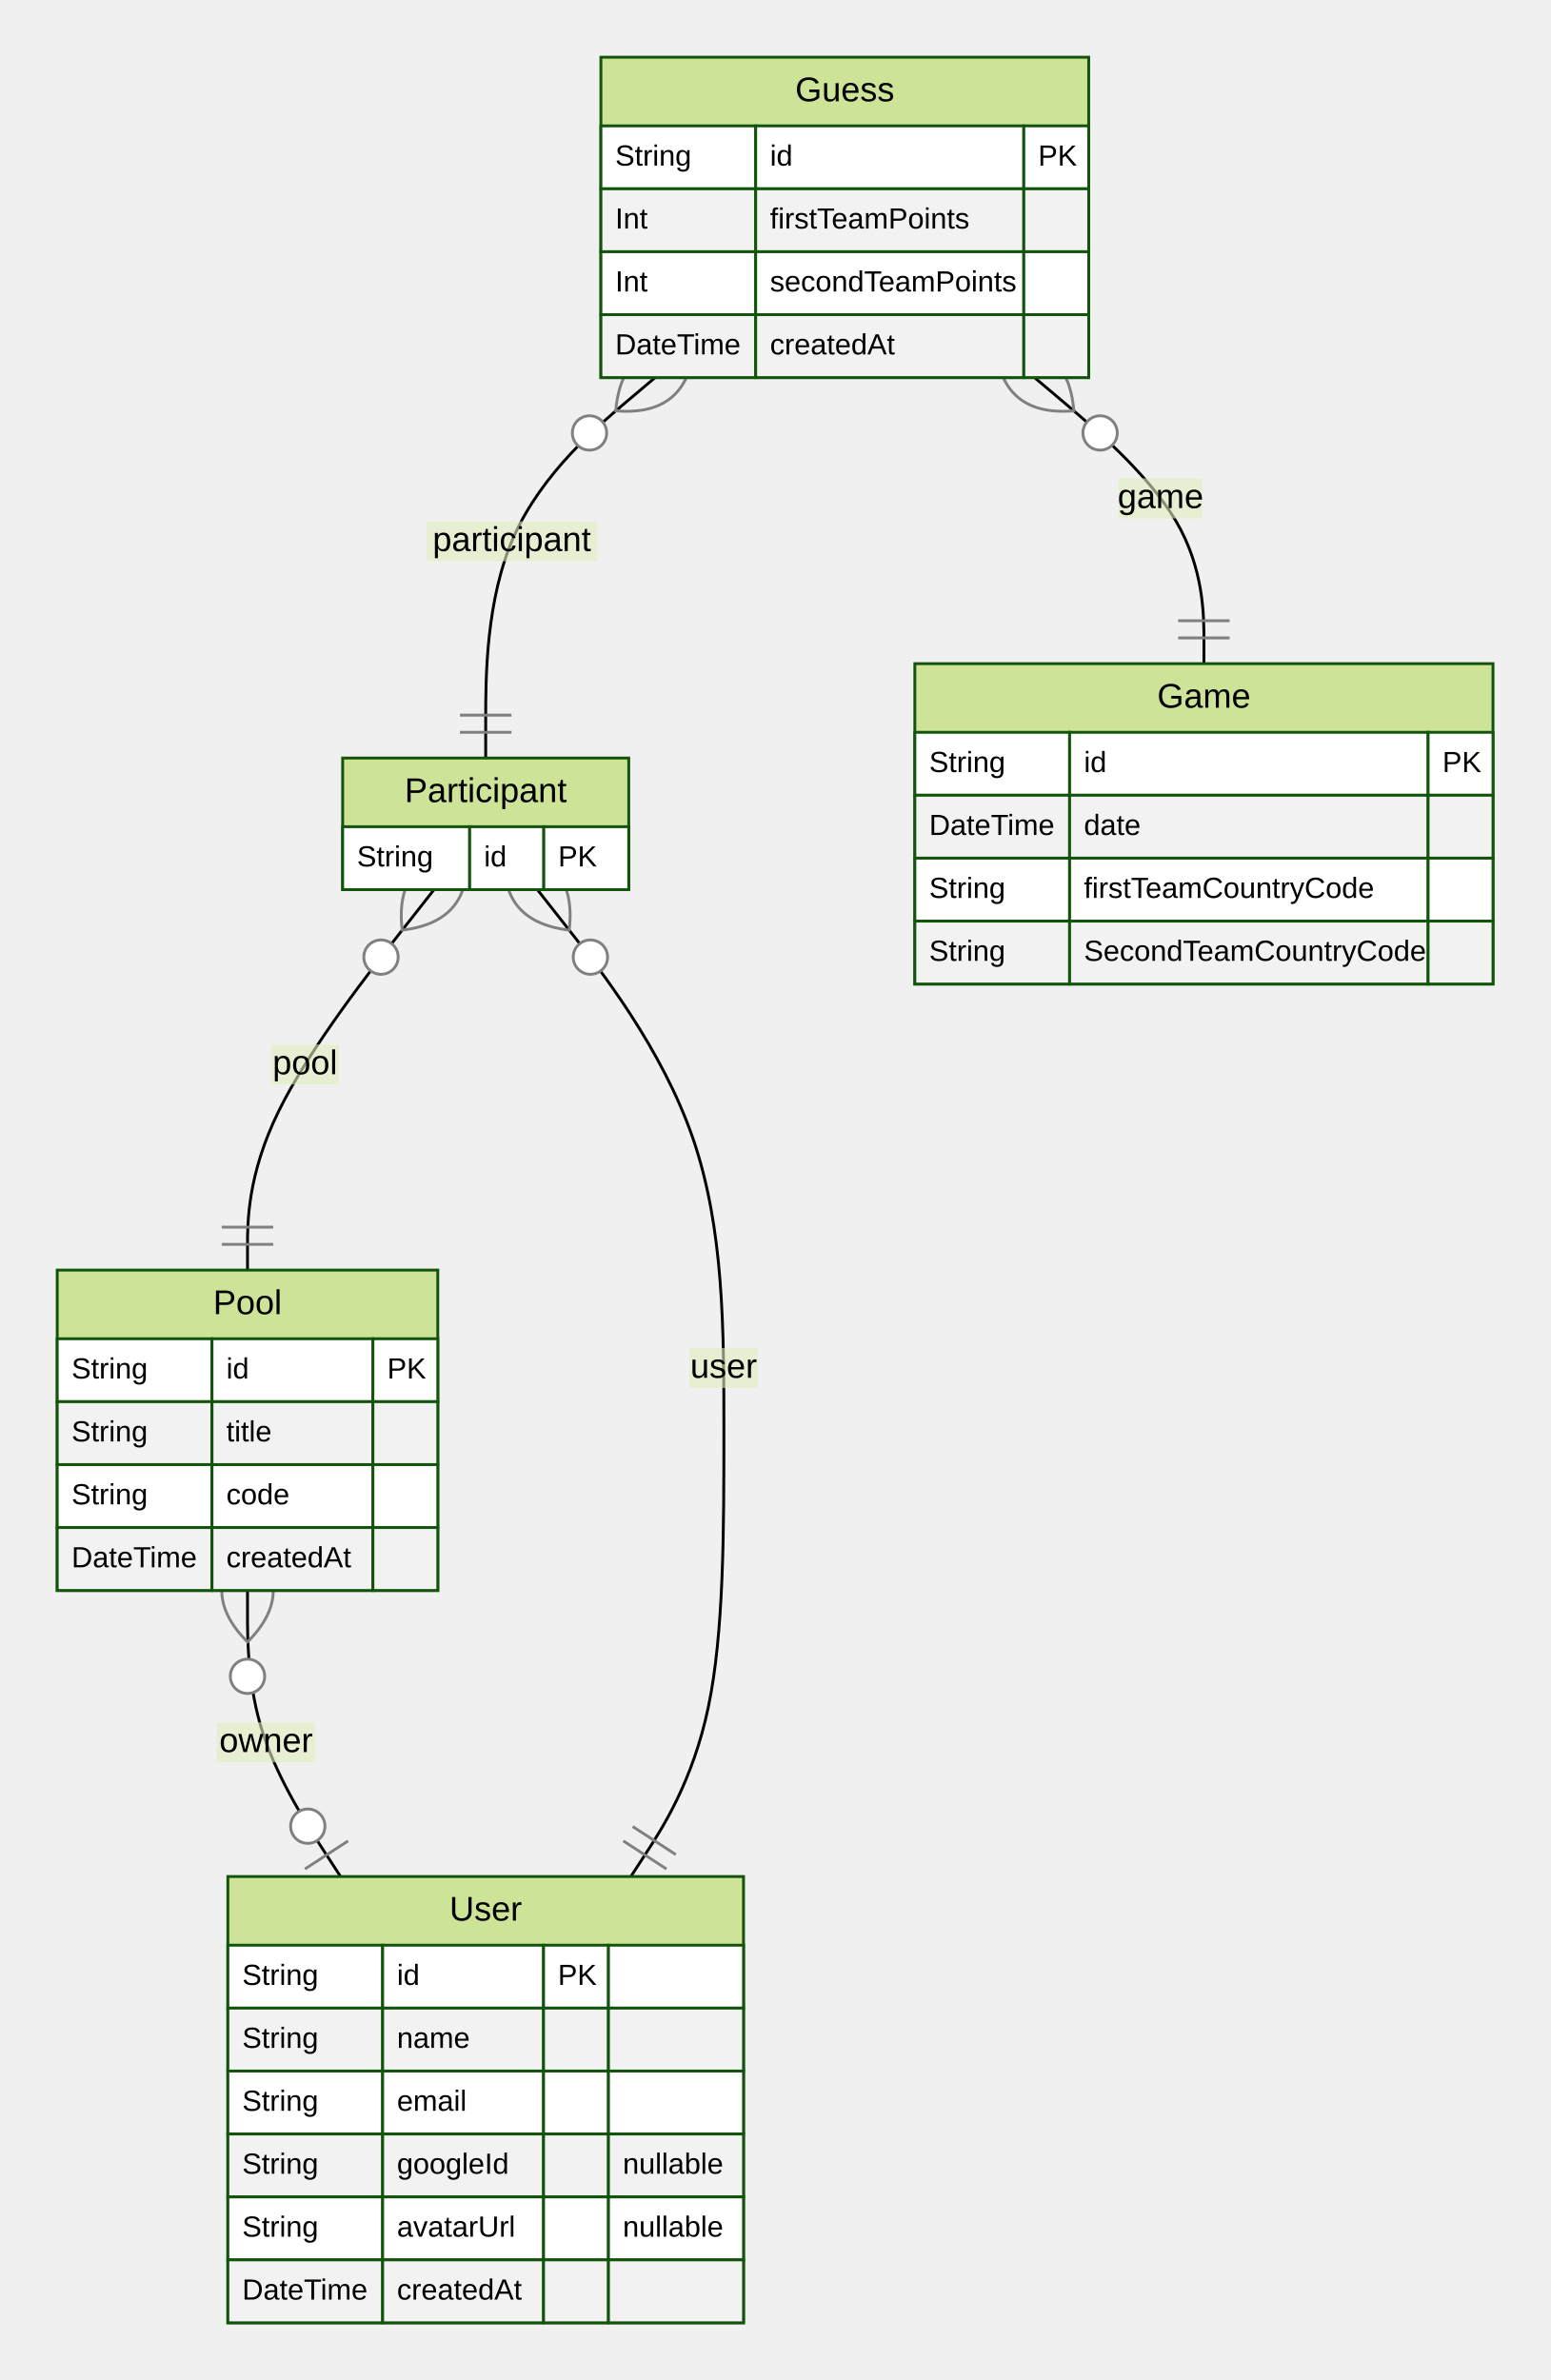
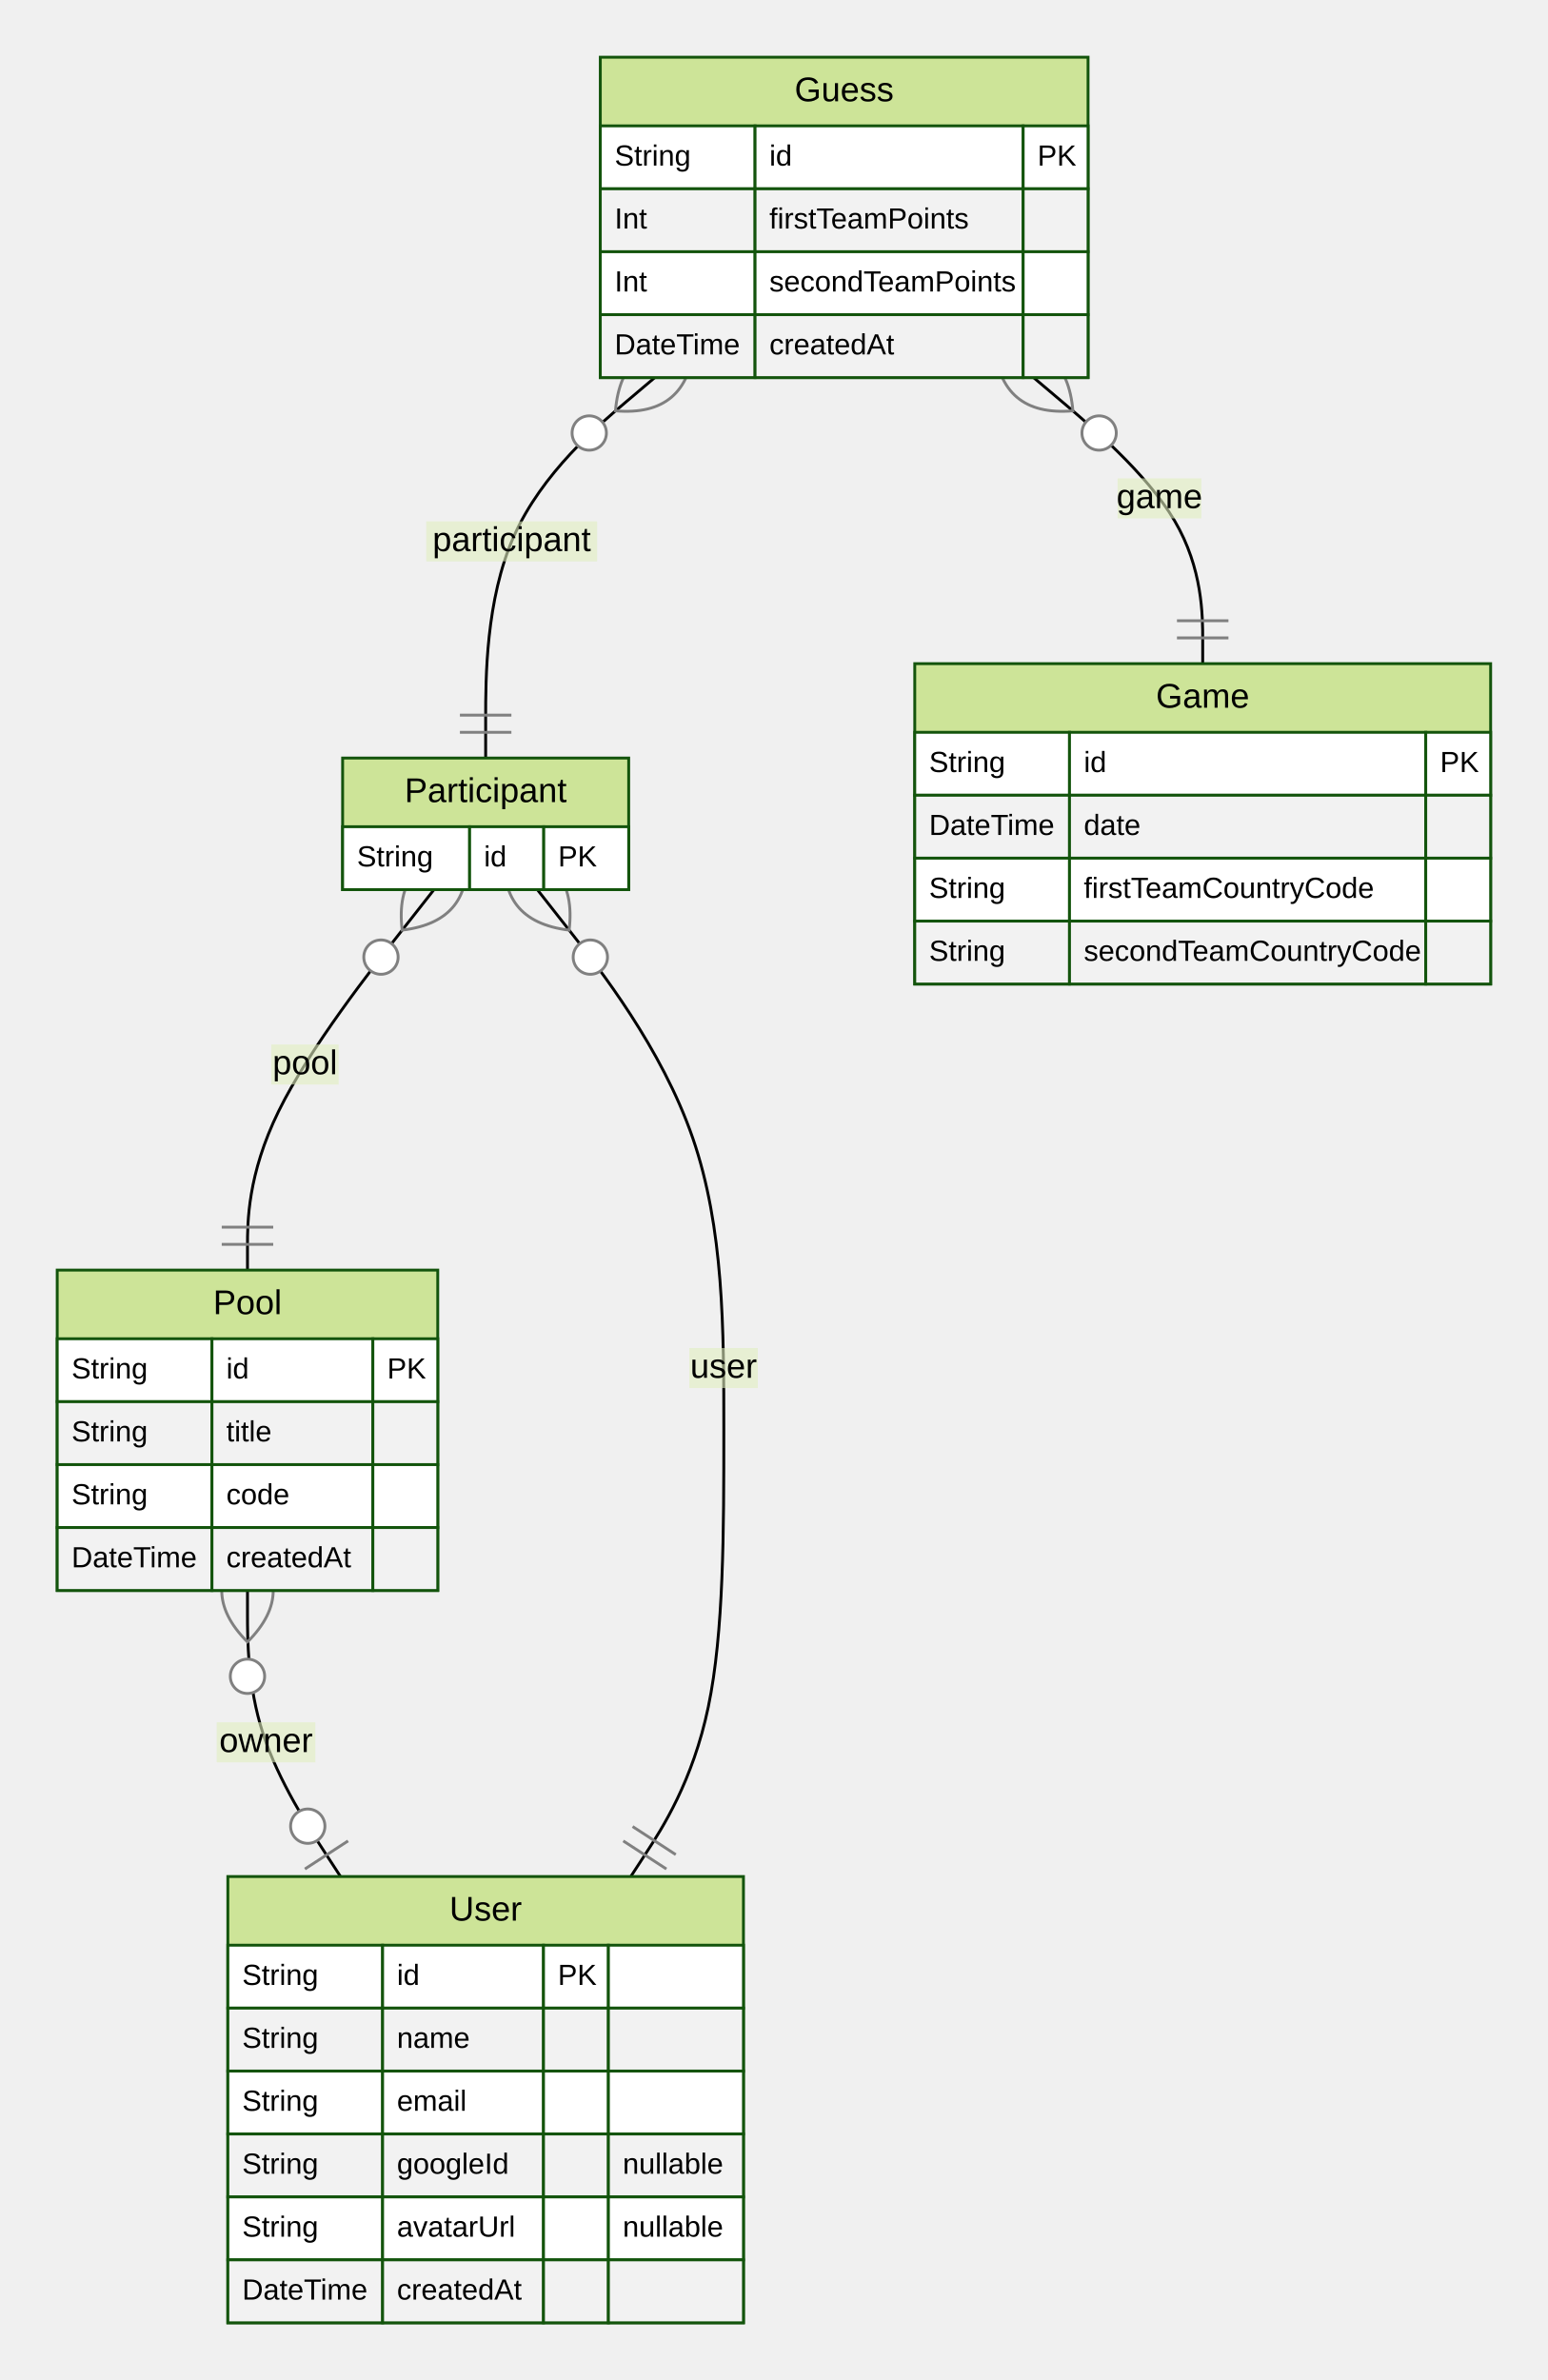
- <svg xmlns="http://www.w3.org/2000/svg" aria-labelledby="chart-title-mermaid-0 chart-desc-mermaid-0" role="img" viewBox="0 0 541.859 832" style="max-width: 541.859px; background-color: white;" width="100%" id="mermaid-0">
+ <svg xmlns="http://www.w3.org/2000/svg" aria-labelledby="chart-title-mermaid-0 chart-desc-mermaid-0" role="img" viewBox="0 0 541.082 832" style="max-width: 541.082px; background-color: white;" width="100%" id="mermaid-0">
  <style>#mermaid-0 {font-family:"trebuchet ms",verdana,arial,sans-serif;font-size:16px;fill:#000000;}#mermaid-0 .error-icon{fill:#552222;}#mermaid-0 .error-text{fill:#552222;stroke:#552222;}#mermaid-0 .edge-thickness-normal{stroke-width:2px;}#mermaid-0 .edge-thickness-thick{stroke-width:3.5px;}#mermaid-0 .edge-pattern-solid{stroke-dasharray:0;}#mermaid-0 .edge-pattern-dashed{stroke-dasharray:3;}#mermaid-0 .edge-pattern-dotted{stroke-dasharray:2;}#mermaid-0 .marker{fill:#000000;stroke:#000000;}#mermaid-0 .marker.cross{stroke:#000000;}#mermaid-0 svg{font-family:"trebuchet ms",verdana,arial,sans-serif;font-size:16px;}#mermaid-0 .entityBox{fill:#cde498;stroke:#13540c;}#mermaid-0 .attributeBoxOdd{fill:#ffffff;stroke:#13540c;}#mermaid-0 .attributeBoxEven{fill:#f2f2f2;stroke:#13540c;}#mermaid-0 .relationshipLabelBox{fill:hsl(78.158, 58.462%, 84.51%);opacity:0.7;background-color:hsl(78.158, 58.462%, 84.51%);}#mermaid-0 .relationshipLabelBox rect{opacity:0.5;}#mermaid-0 .relationshipLine{stroke:#000000;}#mermaid-0 :root{--mermaid-font-family:"trebuchet ms",verdana,arial,sans-serif;}</style>
  <g />
  <defs>
    <marker orient="auto" markerHeight="18" markerWidth="18" refY="9" refX="0" id="ONLY_ONE_START">
      <path d="M9,0 L9,18 M15,0 L15,18" fill="none" stroke="gray" />
    </marker>
  </defs>
  <defs>
    <marker orient="auto" markerHeight="18" markerWidth="18" refY="9" refX="18" id="ONLY_ONE_END">
      <path d="M3,0 L3,18 M9,0 L9,18" fill="none" stroke="gray" />
    </marker>
  </defs>
  <defs>
    <marker orient="auto" markerHeight="18" markerWidth="30" refY="9" refX="0" id="ZERO_OR_ONE_START">
      <circle r="6" cy="9" cx="21" fill="white" stroke="gray" />
      <path d="M9,0 L9,18" fill="none" stroke="gray" />
    </marker>
  </defs>
  <defs>
    <marker orient="auto" markerHeight="18" markerWidth="30" refY="9" refX="30" id="ZERO_OR_ONE_END">
      <circle r="6" cy="9" cx="9" fill="white" stroke="gray" />
      <path d="M21,0 L21,18" fill="none" stroke="gray" />
    </marker>
  </defs>
  <defs>
    <marker orient="auto" markerHeight="36" markerWidth="45" refY="18" refX="18" id="ONE_OR_MORE_START">
      <path d="M0,18 Q 18,0 36,18 Q 18,36 0,18 M42,9 L42,27" fill="none" stroke="gray" />
    </marker>
  </defs>
  <defs>
    <marker orient="auto" markerHeight="36" markerWidth="45" refY="18" refX="27" id="ONE_OR_MORE_END">
      <path d="M3,9 L3,27 M9,18 Q27,0 45,18 Q27,36 9,18" fill="none" stroke="gray" />
    </marker>
  </defs>
  <defs>
    <marker orient="auto" markerHeight="36" markerWidth="57" refY="18" refX="18" id="ZERO_OR_MORE_START">
      <circle r="6" cy="18" cx="48" fill="white" stroke="gray" />
      <path d="M0,18 Q18,0 36,18 Q18,36 0,18" fill="none" stroke="gray" />
    </marker>
  </defs>
  <defs>
    <marker orient="auto" markerHeight="36" markerWidth="57" refY="18" refX="39" id="ZERO_OR_MORE_END">
      <circle r="6" cy="18" cx="9" fill="white" stroke="gray" />
      <path d="M21,18 Q39,0 57,18 Q39,36 21,18" fill="none" stroke="gray" />
    </marker>
  </defs>
  <path marker-start="url(#ZERO_OR_MORE_START)" marker-end="url(#ZERO_OR_ONE_END)" fill="none" stroke="gray" d="M86.513,556L86.513,564.333C86.513,572.667,86.513,589.333,91.934,606C97.354,622.667,108.195,639.333,113.615,647.667L119.035,656" class="er relationshipLine" />
  <path marker-start="url(#ZERO_OR_MORE_START)" marker-end="url(#ONLY_ONE_END)" fill="none" stroke="gray" d="M187.835,311L198.7,324.833C209.565,338.667,231.296,366.333,242.161,397.833C253.026,429.333,253.026,464.667,253.026,500C253.026,535.333,253.026,570.667,247.606,596.667C242.186,622.667,231.345,639.333,225.925,647.667L220.504,656" class="er relationshipLine" />
  <path marker-start="url(#ZERO_OR_MORE_START)" marker-end="url(#ONLY_ONE_END)" fill="none" stroke="gray" d="M151.705,311L140.839,324.833C129.974,338.667,108.244,366.333,97.378,388.5C86.513,410.667,86.513,427.333,86.513,435.667L86.513,444" class="er relationshipLine" />
-   <path marker-start="url(#ZERO_OR_MORE_START)" marker-end="url(#ONLY_ONE_END)" fill="none" stroke="gray" d="M361.606,132L371.474,140.333C381.342,148.667,401.078,165.333,410.946,182C420.815,198.667,420.815,215.333,420.815,223.667L420.815,232" class="er relationshipLine" />
-   <path marker-start="url(#ZERO_OR_MORE_START)" marker-end="url(#ONLY_ONE_END)" fill="none" stroke="gray" d="M228.978,132L219.11,140.333C209.242,148.667,189.506,165.333,179.638,187.5C169.77,209.667,169.77,237.333,169.77,251.167L169.77,265" class="er relationshipLine" />
+   <path marker-start="url(#ZERO_OR_MORE_START)" marker-end="url(#ONLY_ONE_END)" fill="none" stroke="gray" d="M361.309,132L371.162,140.333C381.015,148.667,400.72,165.333,410.573,182C420.426,198.667,420.426,215.333,420.426,223.667L420.426,232" class="er relationshipLine" />
+   <path marker-start="url(#ZERO_OR_MORE_START)" marker-end="url(#ONLY_ONE_END)" fill="none" stroke="gray" d="M228.887,132L219.034,140.333C209.181,148.667,189.476,165.333,179.623,187.5C169.77,209.667,169.77,237.333,169.77,251.167L169.77,265" class="er relationshipLine" />
  <g transform="translate(20,444 )" id="Pool">
    <rect height="112" width="133.026" y="0" x="0" stroke="gray" fill-opacity="100%" fill="honeydew" class="er entityBox" />
    <text transform="translate(66.51321,12)" style="font-family: &quot;trebuchet ms&quot;, verdana, arial, sans-serif;; font-size: 12px" text-anchor="middle" dominant-baseline="middle" y="0" x="0" id="entity-Pool" class="er entityLabel">Pool</text>
    <rect height="22" width="54.096" y="24" x="0" stroke="gray" fill-opacity="100%" fill="honeydew" class="er attributeBoxOdd" />
    <text transform="translate(5,35)" style="font-family: &quot;trebuchet ms&quot;, verdana, arial, sans-serif;; font-size: 10.2px" text-anchor="left" dominant-baseline="middle" y="0" x="0" id="entity-Pool-attr-1-type" class="er entityLabel">String</text>
    <rect height="22" width="56.243" y="24" x="54.096" stroke="gray" fill-opacity="100%" fill="honeydew" class="er attributeBoxOdd" />
    <text transform="translate(59.09555,35)" style="font-family: &quot;trebuchet ms&quot;, verdana, arial, sans-serif;; font-size: 10.2px" text-anchor="left" dominant-baseline="middle" y="0" x="0" id="entity-Pool-attr-1-name" class="er entityLabel">id</text>
    <rect height="22" width="22.688" y="24" x="110.339" stroke="gray" fill-opacity="100%" fill="honeydew" class="er attributeBoxOdd" />
    <text transform="translate(115.3387,35)" style="font-family: &quot;trebuchet ms&quot;, verdana, arial, sans-serif;; font-size: 10.2px" text-anchor="left" dominant-baseline="middle" y="0" x="0" id="entity-Pool-attr-1-key" class="er entityLabel">PK</text>
    <rect height="22" width="54.096" y="46" x="0" stroke="gray" fill-opacity="100%" fill="honeydew" class="er attributeBoxEven" />
    <text transform="translate(5,57)" style="font-family: &quot;trebuchet ms&quot;, verdana, arial, sans-serif;; font-size: 10.2px" text-anchor="left" dominant-baseline="middle" y="0" x="0" id="entity-Pool-attr-2-type" class="er entityLabel">String</text>
    <rect height="22" width="56.243" y="46" x="54.096" stroke="gray" fill-opacity="100%" fill="honeydew" class="er attributeBoxEven" />
    <text transform="translate(59.09555,57)" style="font-family: &quot;trebuchet ms&quot;, verdana, arial, sans-serif;; font-size: 10.2px" text-anchor="left" dominant-baseline="middle" y="0" x="0" id="entity-Pool-attr-2-name" class="er entityLabel">title</text>
    <rect height="22" width="22.688" y="46" x="110.339" stroke="gray" fill-opacity="100%" fill="honeydew" class="er attributeBoxEven" />
    <text transform="translate(115.3387,57)" style="font-family: &quot;trebuchet ms&quot;, verdana, arial, sans-serif;; font-size: 10.2px" text-anchor="left" dominant-baseline="middle" y="0" x="0" id="entity-Pool-attr-2-key" class="er entityLabel" />
    <rect height="22" width="54.096" y="68" x="0" stroke="gray" fill-opacity="100%" fill="honeydew" class="er attributeBoxOdd" />
    <text transform="translate(5,79)" style="font-family: &quot;trebuchet ms&quot;, verdana, arial, sans-serif;; font-size: 10.2px" text-anchor="left" dominant-baseline="middle" y="0" x="0" id="entity-Pool-attr-3-type" class="er entityLabel">String</text>
    <rect height="22" width="56.243" y="68" x="54.096" stroke="gray" fill-opacity="100%" fill="honeydew" class="er attributeBoxOdd" />
    <text transform="translate(59.09555,79)" style="font-family: &quot;trebuchet ms&quot;, verdana, arial, sans-serif;; font-size: 10.2px" text-anchor="left" dominant-baseline="middle" y="0" x="0" id="entity-Pool-attr-3-name" class="er entityLabel">code</text>
    <rect height="22" width="22.688" y="68" x="110.339" stroke="gray" fill-opacity="100%" fill="honeydew" class="er attributeBoxOdd" />
    <text transform="translate(115.3387,79)" style="font-family: &quot;trebuchet ms&quot;, verdana, arial, sans-serif;; font-size: 10.2px" text-anchor="left" dominant-baseline="middle" y="0" x="0" id="entity-Pool-attr-3-key" class="er entityLabel" />
    <rect height="22" width="54.096" y="90" x="0" stroke="gray" fill-opacity="100%" fill="honeydew" class="er attributeBoxEven" />
    <text transform="translate(5,101)" style="font-family: &quot;trebuchet ms&quot;, verdana, arial, sans-serif;; font-size: 10.2px" text-anchor="left" dominant-baseline="middle" y="0" x="0" id="entity-Pool-attr-4-type" class="er entityLabel">DateTime</text>
    <rect height="22" width="56.243" y="90" x="54.096" stroke="gray" fill-opacity="100%" fill="honeydew" class="er attributeBoxEven" />
    <text transform="translate(59.09555,101)" style="font-family: &quot;trebuchet ms&quot;, verdana, arial, sans-serif;; font-size: 10.2px" text-anchor="left" dominant-baseline="middle" y="0" x="0" id="entity-Pool-attr-4-name" class="er entityLabel">createdAt</text>
    <rect height="22" width="22.688" y="90" x="110.339" stroke="gray" fill-opacity="100%" fill="honeydew" class="er attributeBoxEven" />
    <text transform="translate(115.3387,101)" style="font-family: &quot;trebuchet ms&quot;, verdana, arial, sans-serif;; font-size: 10.2px" text-anchor="left" dominant-baseline="middle" y="0" x="0" id="entity-Pool-attr-4-key" class="er entityLabel" />
  </g>
  <g transform="translate(119.7698,265 )" id="Participant">
    <rect height="46" width="100" y="0" x="0" stroke="gray" fill-opacity="100%" fill="honeydew" class="er entityBox" />
    <text transform="translate(50,12)" style="font-family: &quot;trebuchet ms&quot;, verdana, arial, sans-serif;; font-size: 12px" text-anchor="middle" dominant-baseline="middle" y="0" x="0" id="entity-Participant" class="er entityLabel">Participant</text>
    <rect height="22" width="44.399" y="24" x="0" stroke="gray" fill-opacity="100%" fill="honeydew" class="er attributeBoxOdd" />
    <text transform="translate(5,35)" style="font-family: &quot;trebuchet ms&quot;, verdana, arial, sans-serif;; font-size: 10.2px" text-anchor="left" dominant-baseline="middle" y="0" x="0" id="entity-Participant-attr-1-type" class="er entityLabel">String</text>
    <rect height="22" width="25.911" y="24" x="44.399" stroke="gray" fill-opacity="100%" fill="honeydew" class="er attributeBoxOdd" />
    <text transform="translate(49.39862,35)" style="font-family: &quot;trebuchet ms&quot;, verdana, arial, sans-serif;; font-size: 10.2px" text-anchor="left" dominant-baseline="middle" y="0" x="0" id="entity-Participant-attr-1-name" class="er entityLabel">id</text>
    <rect height="22" width="29.69" y="24" x="70.31" stroke="gray" fill-opacity="100%" fill="honeydew" class="er attributeBoxOdd" />
    <text transform="translate(75.30976,35)" style="font-family: &quot;trebuchet ms&quot;, verdana, arial, sans-serif;; font-size: 10.2px" text-anchor="left" dominant-baseline="middle" y="0" x="0" id="entity-Participant-attr-1-key" class="er entityLabel">PK</text>
  </g>
  <g transform="translate(79.65034,656 )" id="User">
    <rect height="156" width="180.239" y="0" x="0" stroke="gray" fill-opacity="100%" fill="honeydew" class="er entityBox" />
    <text transform="translate(90.11948,12)" style="font-family: &quot;trebuchet ms&quot;, verdana, arial, sans-serif;; font-size: 12px" text-anchor="middle" dominant-baseline="middle" y="0" x="0" id="entity-User" class="er entityLabel">User</text>
    <rect height="22" width="54.096" y="24" x="0" stroke="gray" fill-opacity="100%" fill="honeydew" class="er attributeBoxOdd" />
    <text transform="translate(5,35)" style="font-family: &quot;trebuchet ms&quot;, verdana, arial, sans-serif;; font-size: 10.2px" text-anchor="left" dominant-baseline="middle" y="0" x="0" id="entity-User-attr-1-type" class="er entityLabel">String</text>
    <rect height="22" width="56.243" y="24" x="54.096" stroke="gray" fill-opacity="100%" fill="honeydew" class="er attributeBoxOdd" />
    <text transform="translate(59.09555,35)" style="font-family: &quot;trebuchet ms&quot;, verdana, arial, sans-serif;; font-size: 10.2px" text-anchor="left" dominant-baseline="middle" y="0" x="0" id="entity-User-attr-1-name" class="er entityLabel">id</text>
    <rect height="22" width="22.688" y="24" x="110.339" stroke="gray" fill-opacity="100%" fill="honeydew" class="er attributeBoxOdd" />
    <text transform="translate(115.3387,35)" style="font-family: &quot;trebuchet ms&quot;, verdana, arial, sans-serif;; font-size: 10.2px" text-anchor="left" dominant-baseline="middle" y="0" x="0" id="entity-User-attr-1-key" class="er entityLabel">PK</text>
    <rect height="22" width="47.213" y="24" x="133.026" stroke="gray" fill-opacity="100%" fill="honeydew" class="er attributeBoxOdd" />
    <text transform="translate(138.0264,35)" style="font-family: &quot;trebuchet ms&quot;, verdana, arial, sans-serif;; font-size: 10.2px" text-anchor="left" dominant-baseline="middle" y="0" x="0" id="entity-User-attr-1-comment" class="er entityLabel" />
    <rect height="22" width="54.096" y="46" x="0" stroke="gray" fill-opacity="100%" fill="honeydew" class="er attributeBoxEven" />
    <text transform="translate(5,57)" style="font-family: &quot;trebuchet ms&quot;, verdana, arial, sans-serif;; font-size: 10.2px" text-anchor="left" dominant-baseline="middle" y="0" x="0" id="entity-User-attr-2-type" class="er entityLabel">String</text>
    <rect height="22" width="56.243" y="46" x="54.096" stroke="gray" fill-opacity="100%" fill="honeydew" class="er attributeBoxEven" />
    <text transform="translate(59.09555,57)" style="font-family: &quot;trebuchet ms&quot;, verdana, arial, sans-serif;; font-size: 10.2px" text-anchor="left" dominant-baseline="middle" y="0" x="0" id="entity-User-attr-2-name" class="er entityLabel">name</text>
    <rect height="22" width="22.688" y="46" x="110.339" stroke="gray" fill-opacity="100%" fill="honeydew" class="er attributeBoxEven" />
    <text transform="translate(115.3387,57)" style="font-family: &quot;trebuchet ms&quot;, verdana, arial, sans-serif;; font-size: 10.2px" text-anchor="left" dominant-baseline="middle" y="0" x="0" id="entity-User-attr-2-key" class="er entityLabel" />
    <rect height="22" width="47.213" y="46" x="133.026" stroke="gray" fill-opacity="100%" fill="honeydew" class="er attributeBoxEven" />
    <text transform="translate(138.0264,57)" style="font-family: &quot;trebuchet ms&quot;, verdana, arial, sans-serif;; font-size: 10.2px" text-anchor="left" dominant-baseline="middle" y="0" x="0" id="entity-User-attr-2-comment" class="er entityLabel" />
    <rect height="22" width="54.096" y="68" x="0" stroke="gray" fill-opacity="100%" fill="honeydew" class="er attributeBoxOdd" />
    <text transform="translate(5,79)" style="font-family: &quot;trebuchet ms&quot;, verdana, arial, sans-serif;; font-size: 10.2px" text-anchor="left" dominant-baseline="middle" y="0" x="0" id="entity-User-attr-3-type" class="er entityLabel">String</text>
    <rect height="22" width="56.243" y="68" x="54.096" stroke="gray" fill-opacity="100%" fill="honeydew" class="er attributeBoxOdd" />
    <text transform="translate(59.09555,79)" style="font-family: &quot;trebuchet ms&quot;, verdana, arial, sans-serif;; font-size: 10.2px" text-anchor="left" dominant-baseline="middle" y="0" x="0" id="entity-User-attr-3-name" class="er entityLabel">email</text>
    <rect height="22" width="22.688" y="68" x="110.339" stroke="gray" fill-opacity="100%" fill="honeydew" class="er attributeBoxOdd" />
    <text transform="translate(115.3387,79)" style="font-family: &quot;trebuchet ms&quot;, verdana, arial, sans-serif;; font-size: 10.2px" text-anchor="left" dominant-baseline="middle" y="0" x="0" id="entity-User-attr-3-key" class="er entityLabel" />
    <rect height="22" width="47.213" y="68" x="133.026" stroke="gray" fill-opacity="100%" fill="honeydew" class="er attributeBoxOdd" />
    <text transform="translate(138.0264,79)" style="font-family: &quot;trebuchet ms&quot;, verdana, arial, sans-serif;; font-size: 10.2px" text-anchor="left" dominant-baseline="middle" y="0" x="0" id="entity-User-attr-3-comment" class="er entityLabel" />
    <rect height="22" width="54.096" y="90" x="0" stroke="gray" fill-opacity="100%" fill="honeydew" class="er attributeBoxEven" />
    <text transform="translate(5,101)" style="font-family: &quot;trebuchet ms&quot;, verdana, arial, sans-serif;; font-size: 10.2px" text-anchor="left" dominant-baseline="middle" y="0" x="0" id="entity-User-attr-4-type" class="er entityLabel">String</text>
    <rect height="22" width="56.243" y="90" x="54.096" stroke="gray" fill-opacity="100%" fill="honeydew" class="er attributeBoxEven" />
    <text transform="translate(59.09555,101)" style="font-family: &quot;trebuchet ms&quot;, verdana, arial, sans-serif;; font-size: 10.2px" text-anchor="left" dominant-baseline="middle" y="0" x="0" id="entity-User-attr-4-name" class="er entityLabel">googleId</text>
    <rect height="22" width="22.688" y="90" x="110.339" stroke="gray" fill-opacity="100%" fill="honeydew" class="er attributeBoxEven" />
    <text transform="translate(115.3387,101)" style="font-family: &quot;trebuchet ms&quot;, verdana, arial, sans-serif;; font-size: 10.2px" text-anchor="left" dominant-baseline="middle" y="0" x="0" id="entity-User-attr-4-key" class="er entityLabel" />
    <rect height="22" width="47.213" y="90" x="133.026" stroke="gray" fill-opacity="100%" fill="honeydew" class="er attributeBoxEven" />
    <text transform="translate(138.0264,101)" style="font-family: &quot;trebuchet ms&quot;, verdana, arial, sans-serif;; font-size: 10.2px" text-anchor="left" dominant-baseline="middle" y="0" x="0" id="entity-User-attr-4-comment" class="er entityLabel">nullable</text>
    <rect height="22" width="54.096" y="112" x="0" stroke="gray" fill-opacity="100%" fill="honeydew" class="er attributeBoxOdd" />
    <text transform="translate(5,123)" style="font-family: &quot;trebuchet ms&quot;, verdana, arial, sans-serif;; font-size: 10.2px" text-anchor="left" dominant-baseline="middle" y="0" x="0" id="entity-User-attr-5-type" class="er entityLabel">String</text>
    <rect height="22" width="56.243" y="112" x="54.096" stroke="gray" fill-opacity="100%" fill="honeydew" class="er attributeBoxOdd" />
    <text transform="translate(59.09555,123)" style="font-family: &quot;trebuchet ms&quot;, verdana, arial, sans-serif;; font-size: 10.2px" text-anchor="left" dominant-baseline="middle" y="0" x="0" id="entity-User-attr-5-name" class="er entityLabel">avatarUrl</text>
    <rect height="22" width="22.688" y="112" x="110.339" stroke="gray" fill-opacity="100%" fill="honeydew" class="er attributeBoxOdd" />
    <text transform="translate(115.3387,123)" style="font-family: &quot;trebuchet ms&quot;, verdana, arial, sans-serif;; font-size: 10.2px" text-anchor="left" dominant-baseline="middle" y="0" x="0" id="entity-User-attr-5-key" class="er entityLabel" />
    <rect height="22" width="47.213" y="112" x="133.026" stroke="gray" fill-opacity="100%" fill="honeydew" class="er attributeBoxOdd" />
    <text transform="translate(138.0264,123)" style="font-family: &quot;trebuchet ms&quot;, verdana, arial, sans-serif;; font-size: 10.2px" text-anchor="left" dominant-baseline="middle" y="0" x="0" id="entity-User-attr-5-comment" class="er entityLabel">nullable</text>
    <rect height="22" width="54.096" y="134" x="0" stroke="gray" fill-opacity="100%" fill="honeydew" class="er attributeBoxEven" />
    <text transform="translate(5,145)" style="font-family: &quot;trebuchet ms&quot;, verdana, arial, sans-serif;; font-size: 10.2px" text-anchor="left" dominant-baseline="middle" y="0" x="0" id="entity-User-attr-6-type" class="er entityLabel">DateTime</text>
    <rect height="22" width="56.243" y="134" x="54.096" stroke="gray" fill-opacity="100%" fill="honeydew" class="er attributeBoxEven" />
    <text transform="translate(59.09555,145)" style="font-family: &quot;trebuchet ms&quot;, verdana, arial, sans-serif;; font-size: 10.2px" text-anchor="left" dominant-baseline="middle" y="0" x="0" id="entity-User-attr-6-name" class="er entityLabel">createdAt</text>
    <rect height="22" width="22.688" y="134" x="110.339" stroke="gray" fill-opacity="100%" fill="honeydew" class="er attributeBoxEven" />
    <text transform="translate(115.3387,145)" style="font-family: &quot;trebuchet ms&quot;, verdana, arial, sans-serif;; font-size: 10.2px" text-anchor="left" dominant-baseline="middle" y="0" x="0" id="entity-User-attr-6-key" class="er entityLabel" />
    <rect height="22" width="47.213" y="134" x="133.026" stroke="gray" fill-opacity="100%" fill="honeydew" class="er attributeBoxEven" />
    <text transform="translate(138.0264,145)" style="font-family: &quot;trebuchet ms&quot;, verdana, arial, sans-serif;; font-size: 10.2px" text-anchor="left" dominant-baseline="middle" y="0" x="0" id="entity-User-attr-6-comment" class="er entityLabel" />
  </g>
  <g transform="translate(319.7698,232 )" id="Game">
-     <rect height="112" width="202.089" y="0" x="0" stroke="gray" fill-opacity="100%" fill="honeydew" class="er entityBox" />
-     <text transform="translate(101.0447,12)" style="font-family: &quot;trebuchet ms&quot;, verdana, arial, sans-serif;; font-size: 12px" text-anchor="middle" dominant-baseline="middle" y="0" x="0" id="entity-Game" class="er entityLabel">Game</text>
+     <rect height="112" width="201.312" y="0" x="0" stroke="gray" fill-opacity="100%" fill="honeydew" class="er entityBox" />
+     <text transform="translate(100.6562,12)" style="font-family: &quot;trebuchet ms&quot;, verdana, arial, sans-serif;; font-size: 12px" text-anchor="middle" dominant-baseline="middle" y="0" x="0" id="entity-Game" class="er entityLabel">Game</text>
    <rect height="22" width="54.096" y="24" x="0" stroke="gray" fill-opacity="100%" fill="honeydew" class="er attributeBoxOdd" />
    <text transform="translate(5,35)" style="font-family: &quot;trebuchet ms&quot;, verdana, arial, sans-serif;; font-size: 10.2px" text-anchor="left" dominant-baseline="middle" y="0" x="0" id="entity-Game-attr-1-type" class="er entityLabel">String</text>
-     <rect height="22" width="125.306" y="24" x="54.096" stroke="gray" fill-opacity="100%" fill="honeydew" class="er attributeBoxOdd" />
+     <rect height="22" width="124.529" y="24" x="54.096" stroke="gray" fill-opacity="100%" fill="honeydew" class="er attributeBoxOdd" />
    <text transform="translate(59.09555,35)" style="font-family: &quot;trebuchet ms&quot;, verdana, arial, sans-serif;; font-size: 10.2px" text-anchor="left" dominant-baseline="middle" y="0" x="0" id="entity-Game-attr-1-name" class="er entityLabel">id</text>
-     <rect height="22" width="22.688" y="24" x="179.402" stroke="gray" fill-opacity="100%" fill="honeydew" class="er attributeBoxOdd" />
-     <text transform="translate(184.4018,35)" style="font-family: &quot;trebuchet ms&quot;, verdana, arial, sans-serif;; font-size: 10.2px" text-anchor="left" dominant-baseline="middle" y="0" x="0" id="entity-Game-attr-1-key" class="er entityLabel">PK</text>
+     <rect height="22" width="22.688" y="24" x="178.625" stroke="gray" fill-opacity="100%" fill="honeydew" class="er attributeBoxOdd" />
+     <text transform="translate(183.6248,35)" style="font-family: &quot;trebuchet ms&quot;, verdana, arial, sans-serif;; font-size: 10.2px" text-anchor="left" dominant-baseline="middle" y="0" x="0" id="entity-Game-attr-1-key" class="er entityLabel">PK</text>
    <rect height="22" width="54.096" y="46" x="0" stroke="gray" fill-opacity="100%" fill="honeydew" class="er attributeBoxEven" />
    <text transform="translate(5,57)" style="font-family: &quot;trebuchet ms&quot;, verdana, arial, sans-serif;; font-size: 10.2px" text-anchor="left" dominant-baseline="middle" y="0" x="0" id="entity-Game-attr-2-type" class="er entityLabel">DateTime</text>
-     <rect height="22" width="125.306" y="46" x="54.096" stroke="gray" fill-opacity="100%" fill="honeydew" class="er attributeBoxEven" />
+     <rect height="22" width="124.529" y="46" x="54.096" stroke="gray" fill-opacity="100%" fill="honeydew" class="er attributeBoxEven" />
    <text transform="translate(59.09555,57)" style="font-family: &quot;trebuchet ms&quot;, verdana, arial, sans-serif;; font-size: 10.2px" text-anchor="left" dominant-baseline="middle" y="0" x="0" id="entity-Game-attr-2-name" class="er entityLabel">date</text>
-     <rect height="22" width="22.688" y="46" x="179.402" stroke="gray" fill-opacity="100%" fill="honeydew" class="er attributeBoxEven" />
-     <text transform="translate(184.4018,57)" style="font-family: &quot;trebuchet ms&quot;, verdana, arial, sans-serif;; font-size: 10.2px" text-anchor="left" dominant-baseline="middle" y="0" x="0" id="entity-Game-attr-2-key" class="er entityLabel" />
+     <rect height="22" width="22.688" y="46" x="178.625" stroke="gray" fill-opacity="100%" fill="honeydew" class="er attributeBoxEven" />
+     <text transform="translate(183.6248,57)" style="font-family: &quot;trebuchet ms&quot;, verdana, arial, sans-serif;; font-size: 10.2px" text-anchor="left" dominant-baseline="middle" y="0" x="0" id="entity-Game-attr-2-key" class="er entityLabel" />
    <rect height="22" width="54.096" y="68" x="0" stroke="gray" fill-opacity="100%" fill="honeydew" class="er attributeBoxOdd" />
    <text transform="translate(5,79)" style="font-family: &quot;trebuchet ms&quot;, verdana, arial, sans-serif;; font-size: 10.2px" text-anchor="left" dominant-baseline="middle" y="0" x="0" id="entity-Game-attr-3-type" class="er entityLabel">String</text>
-     <rect height="22" width="125.306" y="68" x="54.096" stroke="gray" fill-opacity="100%" fill="honeydew" class="er attributeBoxOdd" />
+     <rect height="22" width="124.529" y="68" x="54.096" stroke="gray" fill-opacity="100%" fill="honeydew" class="er attributeBoxOdd" />
    <text transform="translate(59.09555,79)" style="font-family: &quot;trebuchet ms&quot;, verdana, arial, sans-serif;; font-size: 10.2px" text-anchor="left" dominant-baseline="middle" y="0" x="0" id="entity-Game-attr-3-name" class="er entityLabel">firstTeamCountryCode</text>
-     <rect height="22" width="22.688" y="68" x="179.402" stroke="gray" fill-opacity="100%" fill="honeydew" class="er attributeBoxOdd" />
-     <text transform="translate(184.4018,79)" style="font-family: &quot;trebuchet ms&quot;, verdana, arial, sans-serif;; font-size: 10.2px" text-anchor="left" dominant-baseline="middle" y="0" x="0" id="entity-Game-attr-3-key" class="er entityLabel" />
+     <rect height="22" width="22.688" y="68" x="178.625" stroke="gray" fill-opacity="100%" fill="honeydew" class="er attributeBoxOdd" />
+     <text transform="translate(183.6248,79)" style="font-family: &quot;trebuchet ms&quot;, verdana, arial, sans-serif;; font-size: 10.2px" text-anchor="left" dominant-baseline="middle" y="0" x="0" id="entity-Game-attr-3-key" class="er entityLabel" />
    <rect height="22" width="54.096" y="90" x="0" stroke="gray" fill-opacity="100%" fill="honeydew" class="er attributeBoxEven" />
    <text transform="translate(5,101)" style="font-family: &quot;trebuchet ms&quot;, verdana, arial, sans-serif;; font-size: 10.2px" text-anchor="left" dominant-baseline="middle" y="0" x="0" id="entity-Game-attr-4-type" class="er entityLabel">String</text>
-     <rect height="22" width="125.306" y="90" x="54.096" stroke="gray" fill-opacity="100%" fill="honeydew" class="er attributeBoxEven" />
-     <text transform="translate(59.09555,101)" style="font-family: &quot;trebuchet ms&quot;, verdana, arial, sans-serif;; font-size: 10.2px" text-anchor="left" dominant-baseline="middle" y="0" x="0" id="entity-Game-attr-4-name" class="er entityLabel">SecondTeamCountryCode</text>
-     <rect height="22" width="22.688" y="90" x="179.402" stroke="gray" fill-opacity="100%" fill="honeydew" class="er attributeBoxEven" />
-     <text transform="translate(184.4018,101)" style="font-family: &quot;trebuchet ms&quot;, verdana, arial, sans-serif;; font-size: 10.2px" text-anchor="left" dominant-baseline="middle" y="0" x="0" id="entity-Game-attr-4-key" class="er entityLabel" />
-   </g>
-   <g transform="translate(210.04,20 )" id="Guess">
+     <rect height="22" width="124.529" y="90" x="54.096" stroke="gray" fill-opacity="100%" fill="honeydew" class="er attributeBoxEven" />
+     <text transform="translate(59.09555,101)" style="font-family: &quot;trebuchet ms&quot;, verdana, arial, sans-serif;; font-size: 10.2px" text-anchor="left" dominant-baseline="middle" y="0" x="0" id="entity-Game-attr-4-name" class="er entityLabel">secondTeamCountryCode</text>
+     <rect height="22" width="22.688" y="90" x="178.625" stroke="gray" fill-opacity="100%" fill="honeydew" class="er attributeBoxEven" />
+     <text transform="translate(183.6248,101)" style="font-family: &quot;trebuchet ms&quot;, verdana, arial, sans-serif;; font-size: 10.2px" text-anchor="left" dominant-baseline="middle" y="0" x="0" id="entity-Game-attr-4-key" class="er entityLabel" />
+   </g>
+   <g transform="translate(209.8457,20 )" id="Guess">
    <rect height="112" width="170.504" y="0" x="0" stroke="gray" fill-opacity="100%" fill="honeydew" class="er entityBox" />
    <text transform="translate(85.2522,12)" style="font-family: &quot;trebuchet ms&quot;, verdana, arial, sans-serif;; font-size: 12px" text-anchor="middle" dominant-baseline="middle" y="0" x="0" id="entity-Guess" class="er entityLabel">Guess</text>
    <rect height="22" width="54.096" y="24" x="0" stroke="gray" fill-opacity="100%" fill="honeydew" class="er attributeBoxOdd" />
    <text transform="translate(5,35)" style="font-family: &quot;trebuchet ms&quot;, verdana, arial, sans-serif;; font-size: 10.2px" text-anchor="left" dominant-baseline="middle" y="0" x="0" id="entity-Guess-attr-1-type" class="er entityLabel">String</text>
    <rect height="22" width="93.721" y="24" x="54.096" stroke="gray" fill-opacity="100%" fill="honeydew" class="er attributeBoxOdd" />
    <text transform="translate(59.09555,35)" style="font-family: &quot;trebuchet ms&quot;, verdana, arial, sans-serif;; font-size: 10.2px" text-anchor="left" dominant-baseline="middle" y="0" x="0" id="entity-Guess-attr-1-name" class="er entityLabel">id</text>
    <rect height="22" width="22.688" y="24" x="147.817" stroke="gray" fill-opacity="100%" fill="honeydew" class="er attributeBoxOdd" />
    <text transform="translate(152.8167,35)" style="font-family: &quot;trebuchet ms&quot;, verdana, arial, sans-serif;; font-size: 10.2px" text-anchor="left" dominant-baseline="middle" y="0" x="0" id="entity-Guess-attr-1-key" class="er entityLabel">PK</text>
    <rect height="22" width="54.096" y="46" x="0" stroke="gray" fill-opacity="100%" fill="honeydew" class="er attributeBoxEven" />
    <text transform="translate(5,57)" style="font-family: &quot;trebuchet ms&quot;, verdana, arial, sans-serif;; font-size: 10.2px" text-anchor="left" dominant-baseline="middle" y="0" x="0" id="entity-Guess-attr-2-type" class="er entityLabel">Int</text>
    <rect height="22" width="93.721" y="46" x="54.096" stroke="gray" fill-opacity="100%" fill="honeydew" class="er attributeBoxEven" />
    <text transform="translate(59.09555,57)" style="font-family: &quot;trebuchet ms&quot;, verdana, arial, sans-serif;; font-size: 10.2px" text-anchor="left" dominant-baseline="middle" y="0" x="0" id="entity-Guess-attr-2-name" class="er entityLabel">firstTeamPoints</text>
    <rect height="22" width="22.688" y="46" x="147.817" stroke="gray" fill-opacity="100%" fill="honeydew" class="er attributeBoxEven" />
    <text transform="translate(152.8167,57)" style="font-family: &quot;trebuchet ms&quot;, verdana, arial, sans-serif;; font-size: 10.2px" text-anchor="left" dominant-baseline="middle" y="0" x="0" id="entity-Guess-attr-2-key" class="er entityLabel" />
    <rect height="22" width="54.096" y="68" x="0" stroke="gray" fill-opacity="100%" fill="honeydew" class="er attributeBoxOdd" />
    <text transform="translate(5,79)" style="font-family: &quot;trebuchet ms&quot;, verdana, arial, sans-serif;; font-size: 10.2px" text-anchor="left" dominant-baseline="middle" y="0" x="0" id="entity-Guess-attr-3-type" class="er entityLabel">Int</text>
    <rect height="22" width="93.721" y="68" x="54.096" stroke="gray" fill-opacity="100%" fill="honeydew" class="er attributeBoxOdd" />
    <text transform="translate(59.09555,79)" style="font-family: &quot;trebuchet ms&quot;, verdana, arial, sans-serif;; font-size: 10.2px" text-anchor="left" dominant-baseline="middle" y="0" x="0" id="entity-Guess-attr-3-name" class="er entityLabel">secondTeamPoints</text>
    <rect height="22" width="22.688" y="68" x="147.817" stroke="gray" fill-opacity="100%" fill="honeydew" class="er attributeBoxOdd" />
    <text transform="translate(152.8167,79)" style="font-family: &quot;trebuchet ms&quot;, verdana, arial, sans-serif;; font-size: 10.2px" text-anchor="left" dominant-baseline="middle" y="0" x="0" id="entity-Guess-attr-3-key" class="er entityLabel" />
    <rect height="22" width="54.096" y="90" x="0" stroke="gray" fill-opacity="100%" fill="honeydew" class="er attributeBoxEven" />
    <text transform="translate(5,101)" style="font-family: &quot;trebuchet ms&quot;, verdana, arial, sans-serif;; font-size: 10.2px" text-anchor="left" dominant-baseline="middle" y="0" x="0" id="entity-Guess-attr-4-type" class="er entityLabel">DateTime</text>
    <rect height="22" width="93.721" y="90" x="54.096" stroke="gray" fill-opacity="100%" fill="honeydew" class="er attributeBoxEven" />
    <text transform="translate(59.09555,101)" style="font-family: &quot;trebuchet ms&quot;, verdana, arial, sans-serif;; font-size: 10.2px" text-anchor="left" dominant-baseline="middle" y="0" x="0" id="entity-Guess-attr-4-name" class="er entityLabel">createdAt</text>
    <rect height="22" width="22.688" y="90" x="147.817" stroke="gray" fill-opacity="100%" fill="honeydew" class="er attributeBoxEven" />
    <text transform="translate(152.8167,101)" style="font-family: &quot;trebuchet ms&quot;, verdana, arial, sans-serif;; font-size: 10.2px" text-anchor="left" dominant-baseline="middle" y="0" x="0" id="entity-Guess-attr-4-key" class="er entityLabel" />
  </g>
  <rect fill-opacity="85%" fill="white" height="14" width="34.471" y="602.078" x="75.759" class="er relationshipLabelBox" />
  <text style="font-family: &quot;trebuchet ms&quot;, verdana, arial, sans-serif;; font-size: 12px" dominant-baseline="middle" text-anchor="middle" y="609.078" x="92.994" id="rel1" class="er relationshipLabel">owner</text>
  <rect fill-opacity="85%" fill="white" height="14" width="23.959" y="471.248" x="240.952" class="er relationshipLabelBox" />
  <text style="font-family: &quot;trebuchet ms&quot;, verdana, arial, sans-serif;; font-size: 12px" dominant-baseline="middle" text-anchor="middle" y="478.248" x="252.932" id="rel2" class="er relationshipLabel">user</text>
  <rect fill-opacity="85%" fill="white" height="14" width="23.564" y="365.133" x="94.824" class="er relationshipLabelBox" />
  <text style="font-family: &quot;trebuchet ms&quot;, verdana, arial, sans-serif;; font-size: 12px" dominant-baseline="middle" text-anchor="middle" y="372.133" x="106.606" id="rel3" class="er relationshipLabel">pool</text>
-   <rect fill-opacity="85%" fill="white" height="14" width="29.289" y="167.206" x="391.019" class="er relationshipLabelBox" />
-   <text style="font-family: &quot;trebuchet ms&quot;, verdana, arial, sans-serif;; font-size: 12px" dominant-baseline="middle" text-anchor="middle" y="174.206" x="405.663" id="rel4" class="er relationshipLabel">game</text>
-   <rect fill-opacity="85%" fill="white" height="14" width="59.744" y="182.233" x="149.019" class="er relationshipLabelBox" />
-   <text style="font-family: &quot;trebuchet ms&quot;, verdana, arial, sans-serif;; font-size: 12px" dominant-baseline="middle" text-anchor="middle" y="189.233" x="178.891" id="rel5" class="er relationshipLabel">participant</text>
+   <rect fill-opacity="85%" fill="white" height="14" width="29.289" y="167.222" x="390.665" class="er relationshipLabelBox" />
+   <text style="font-family: &quot;trebuchet ms&quot;, verdana, arial, sans-serif;; font-size: 12px" dominant-baseline="middle" text-anchor="middle" y="174.222" x="405.31" id="rel4" class="er relationshipLabel">game</text>
+   <rect fill-opacity="85%" fill="white" height="14" width="59.744" y="182.256" x="148.995" class="er relationshipLabelBox" />
+   <text style="font-family: &quot;trebuchet ms&quot;, verdana, arial, sans-serif;; font-size: 12px" dominant-baseline="middle" text-anchor="middle" y="189.256" x="178.867" id="rel5" class="er relationshipLabel">participant</text>
</svg>
